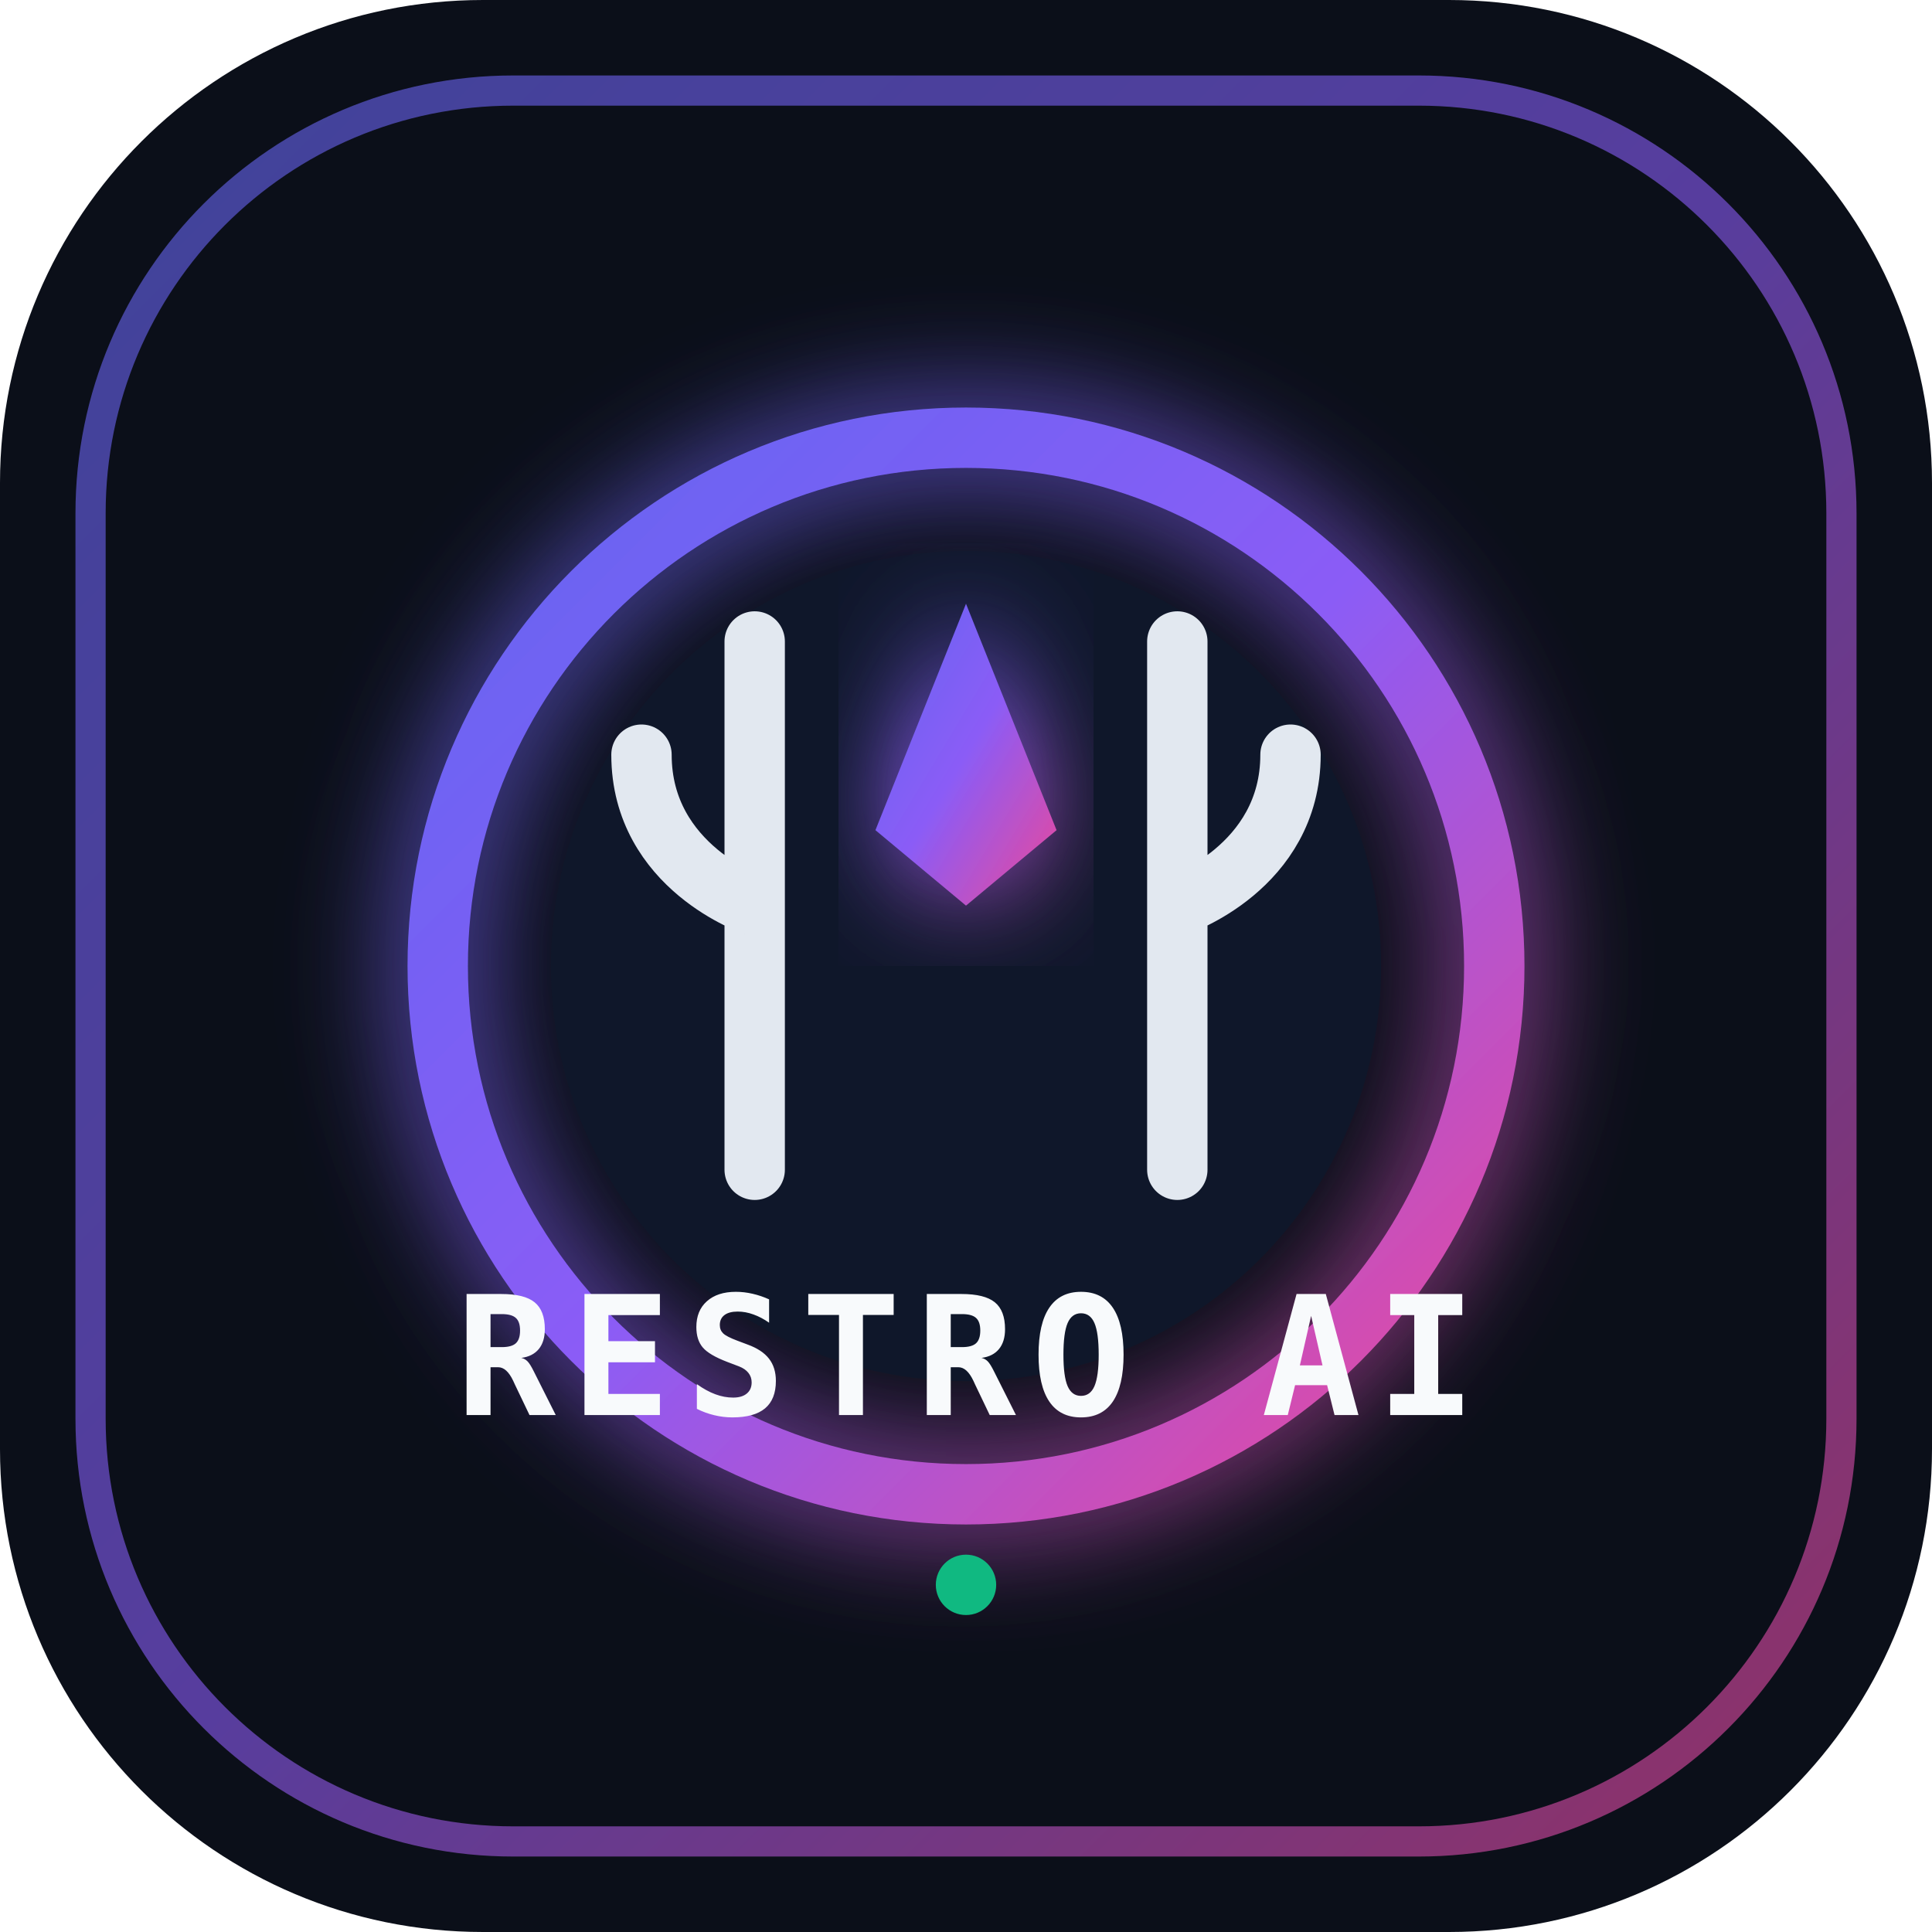
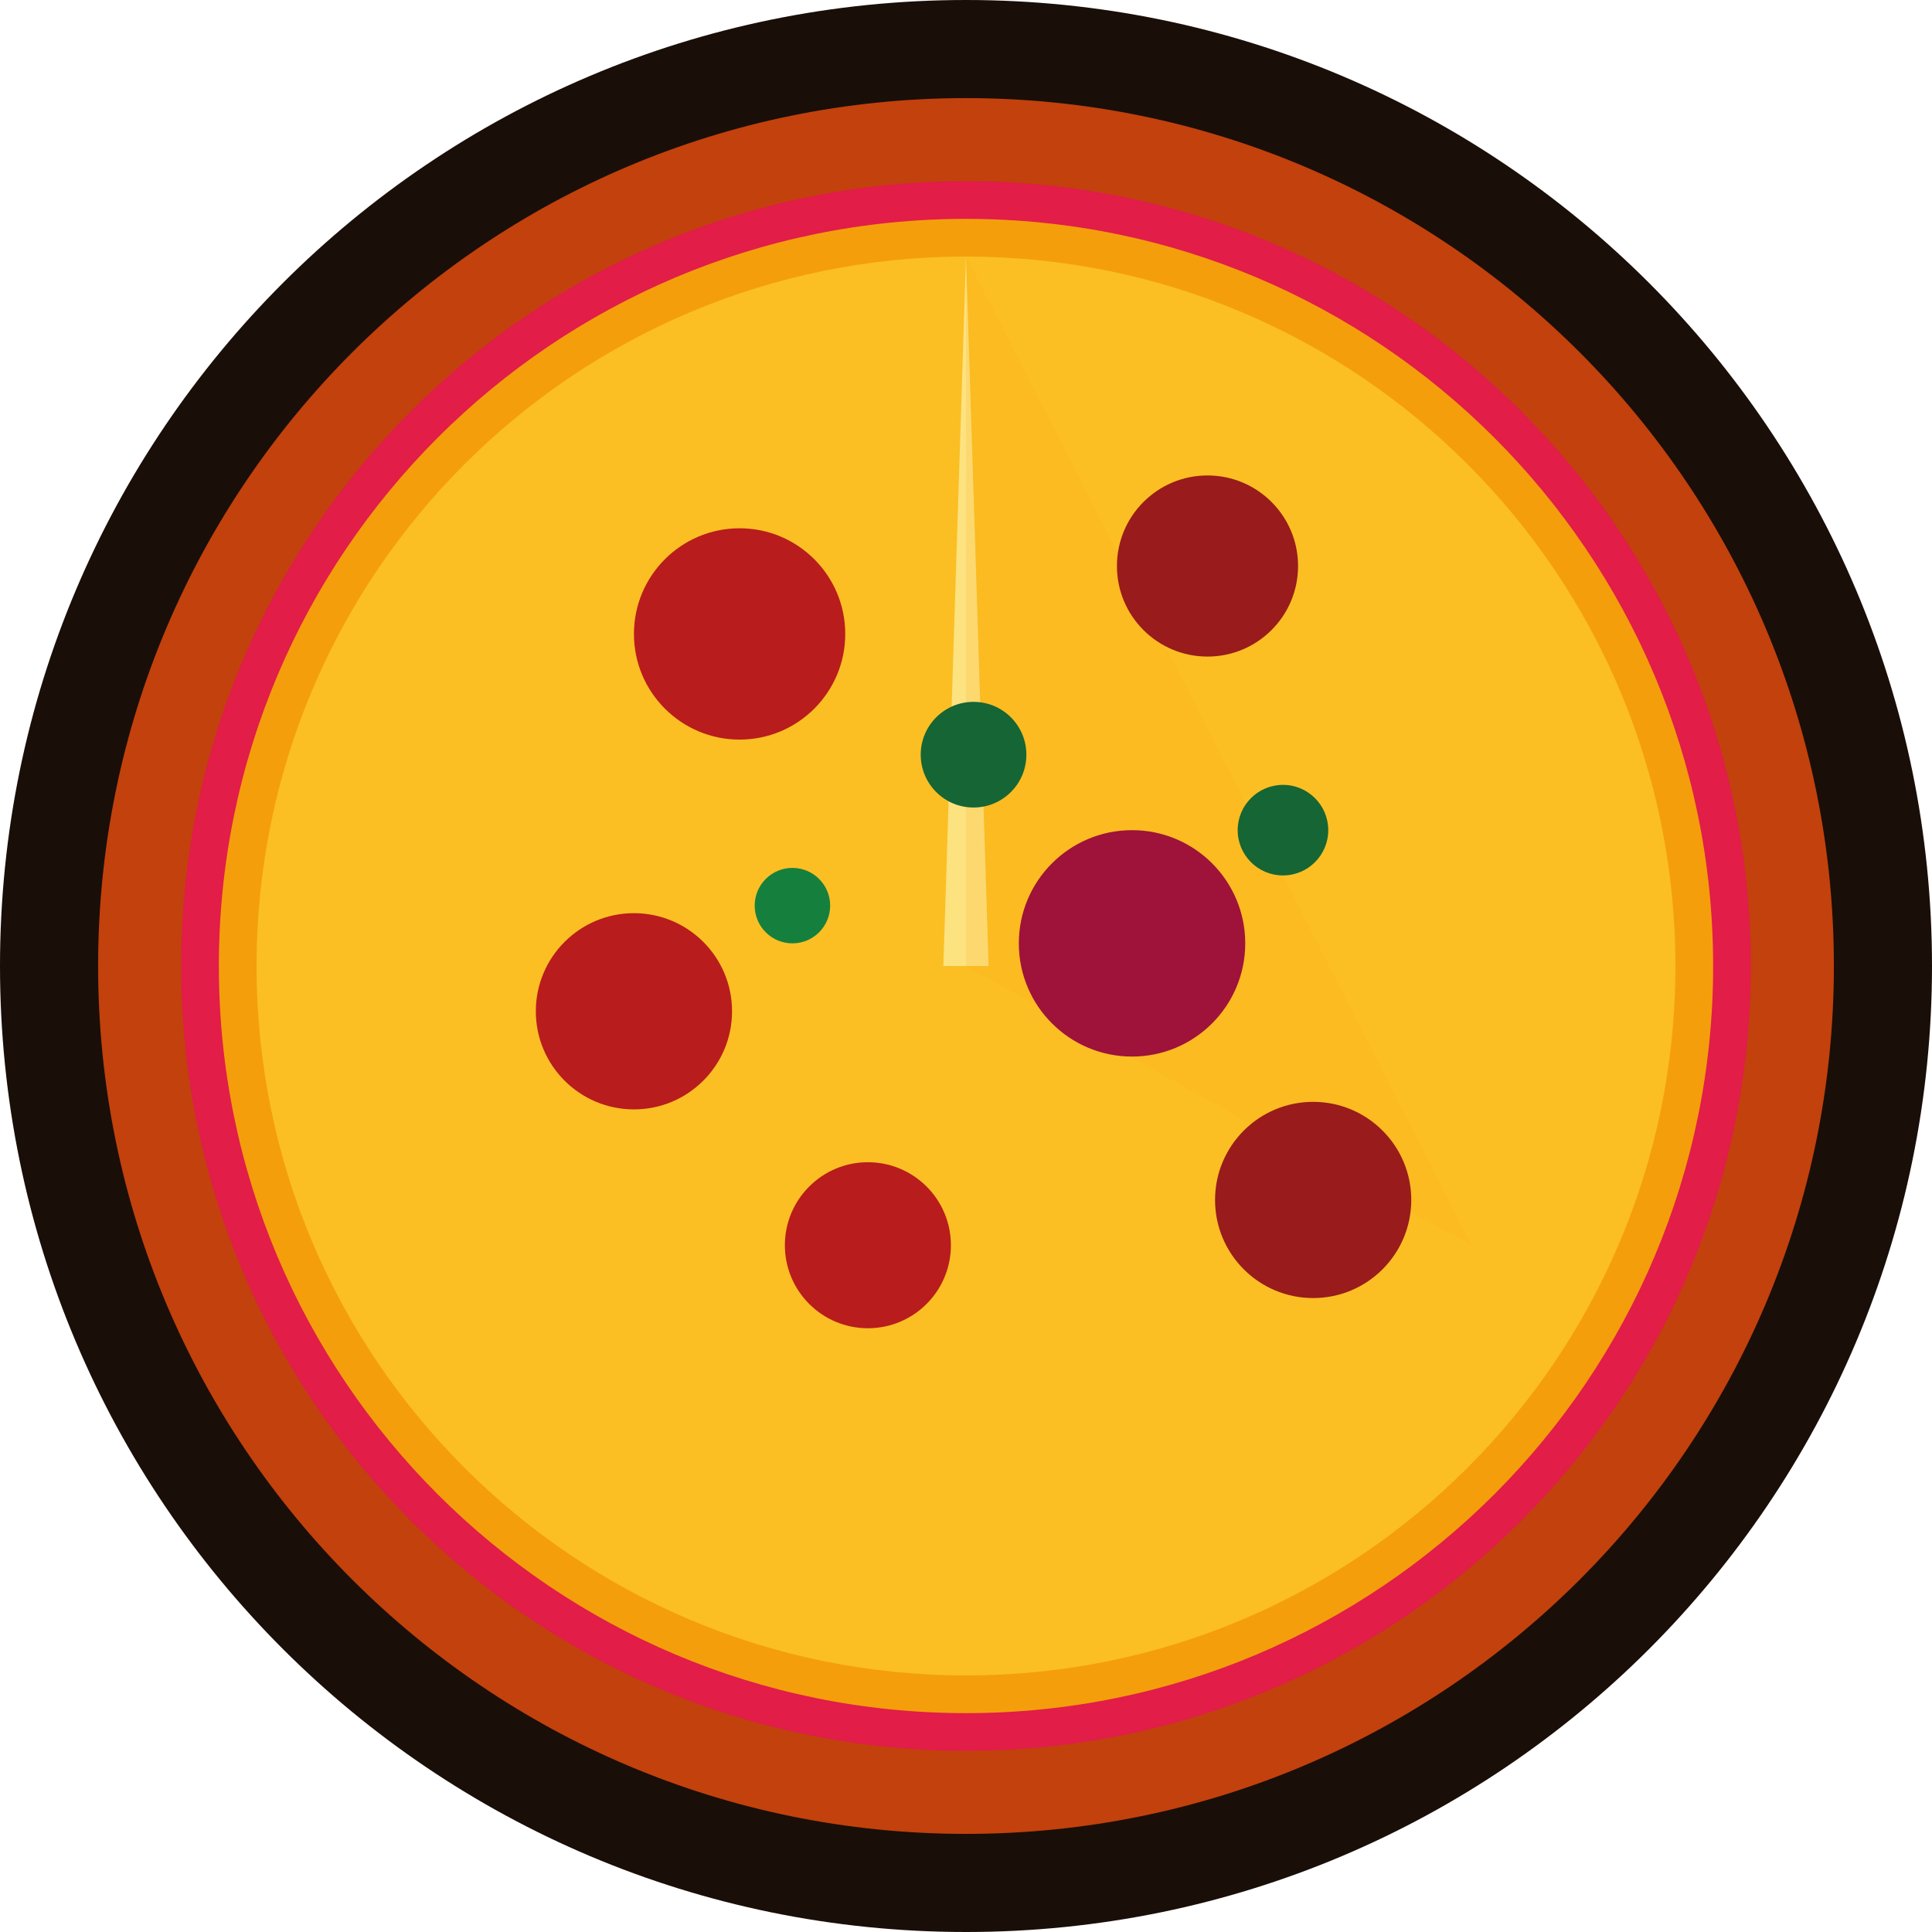
<svg xmlns="http://www.w3.org/2000/svg" viewBox="0 0 512 512" width="512" height="512">
-   <defs>
-     <linearGradient id="grad" x1="0%" y1="0%" x2="100%" y2="100%">
-       <stop offset="0%" style="stop-color:#6366F1;stop-opacity:1" />
-       <stop offset="50%" style="stop-color:#8B5CF6;stop-opacity:1" />
-       <stop offset="100%" style="stop-color:#EC4899;stop-opacity:1" />
-     </linearGradient>
-     <filter id="glow" x="-20%" y="-20%" width="140%" height="140%">
-       <feGaussianBlur stdDeviation="15" result="blur" />
-       <feComposite in="SourceGraphic" in2="blur" operator="over" />
-     </filter>
-   </defs>
-   <rect width="512" height="512" rx="128" fill="#0B0F19" />
-   <rect x="24" y="24" width="464" height="464" rx="112" fill="none" stroke="url(#grad)" stroke-width="8" opacity="0.6" />
-   <circle cx="256" cy="256" r="140" fill="none" stroke="url(#grad)" stroke-width="16" filter="url(#glow)" />
-   <circle cx="256" cy="256" r="110" fill="#0F172A" />
-   <path d="M200 170 L200 310 M312 170 L312 310 M170 200 C170 230 200 240 200 240 M342 200 C342 230 312 240 312 240" stroke="#E2E8F0" stroke-width="16" stroke-linecap="round" fill="none" />
-   <path d="M256 160 L280 220 L256 240 L232 220 Z" fill="url(#grad)" filter="url(#glow)" />
-   <text x="256" y="375" font-family="monospace" font-size="44" font-weight="900" fill="#F8FAFC" text-anchor="middle" letter-spacing="4">RESTRO AI</text>
-   <circle cx="256" cy="420" r="8" fill="#10B981" />
+   <circle cx="256" cy="256" r="256" fill="#1A0E08" />
+   <circle cx="256" cy="256" r="230" fill="#C2410C" />
+   <circle cx="256" cy="256" r="208" fill="#E11D48" />
+   <circle cx="256" cy="256" r="198" fill="#F59E0B" />
+   <circle cx="256" cy="256" r="188" fill="#FBBF24" />
+   <path d="M256 68 L262 256 L250 256 Z" fill="#FDE68A" opacity="0.9" />
+   <path d="M256 68 L390 330 L256 256 Z" fill="#F59E0B" opacity="0.15" />
+   <circle cx="196" cy="168" r="28" fill="#B91C1C" />
+   <circle cx="320" cy="150" r="24" fill="#991B1B" />
+   <circle cx="168" cy="268" r="26" fill="#B91C1C" />
+   <circle cx="300" cy="250" r="30" fill="#9F1239" />
+   <circle cx="230" cy="330" r="22" fill="#B91C1C" />
+   <circle cx="348" cy="318" r="26" fill="#991B1B" />
+   <circle cx="258" cy="200" r="14" fill="#166534" />
+   <circle cx="210" cy="240" r="10" fill="#15803D" />
+   <circle cx="340" cy="220" r="12" fill="#166534" />
</svg>
